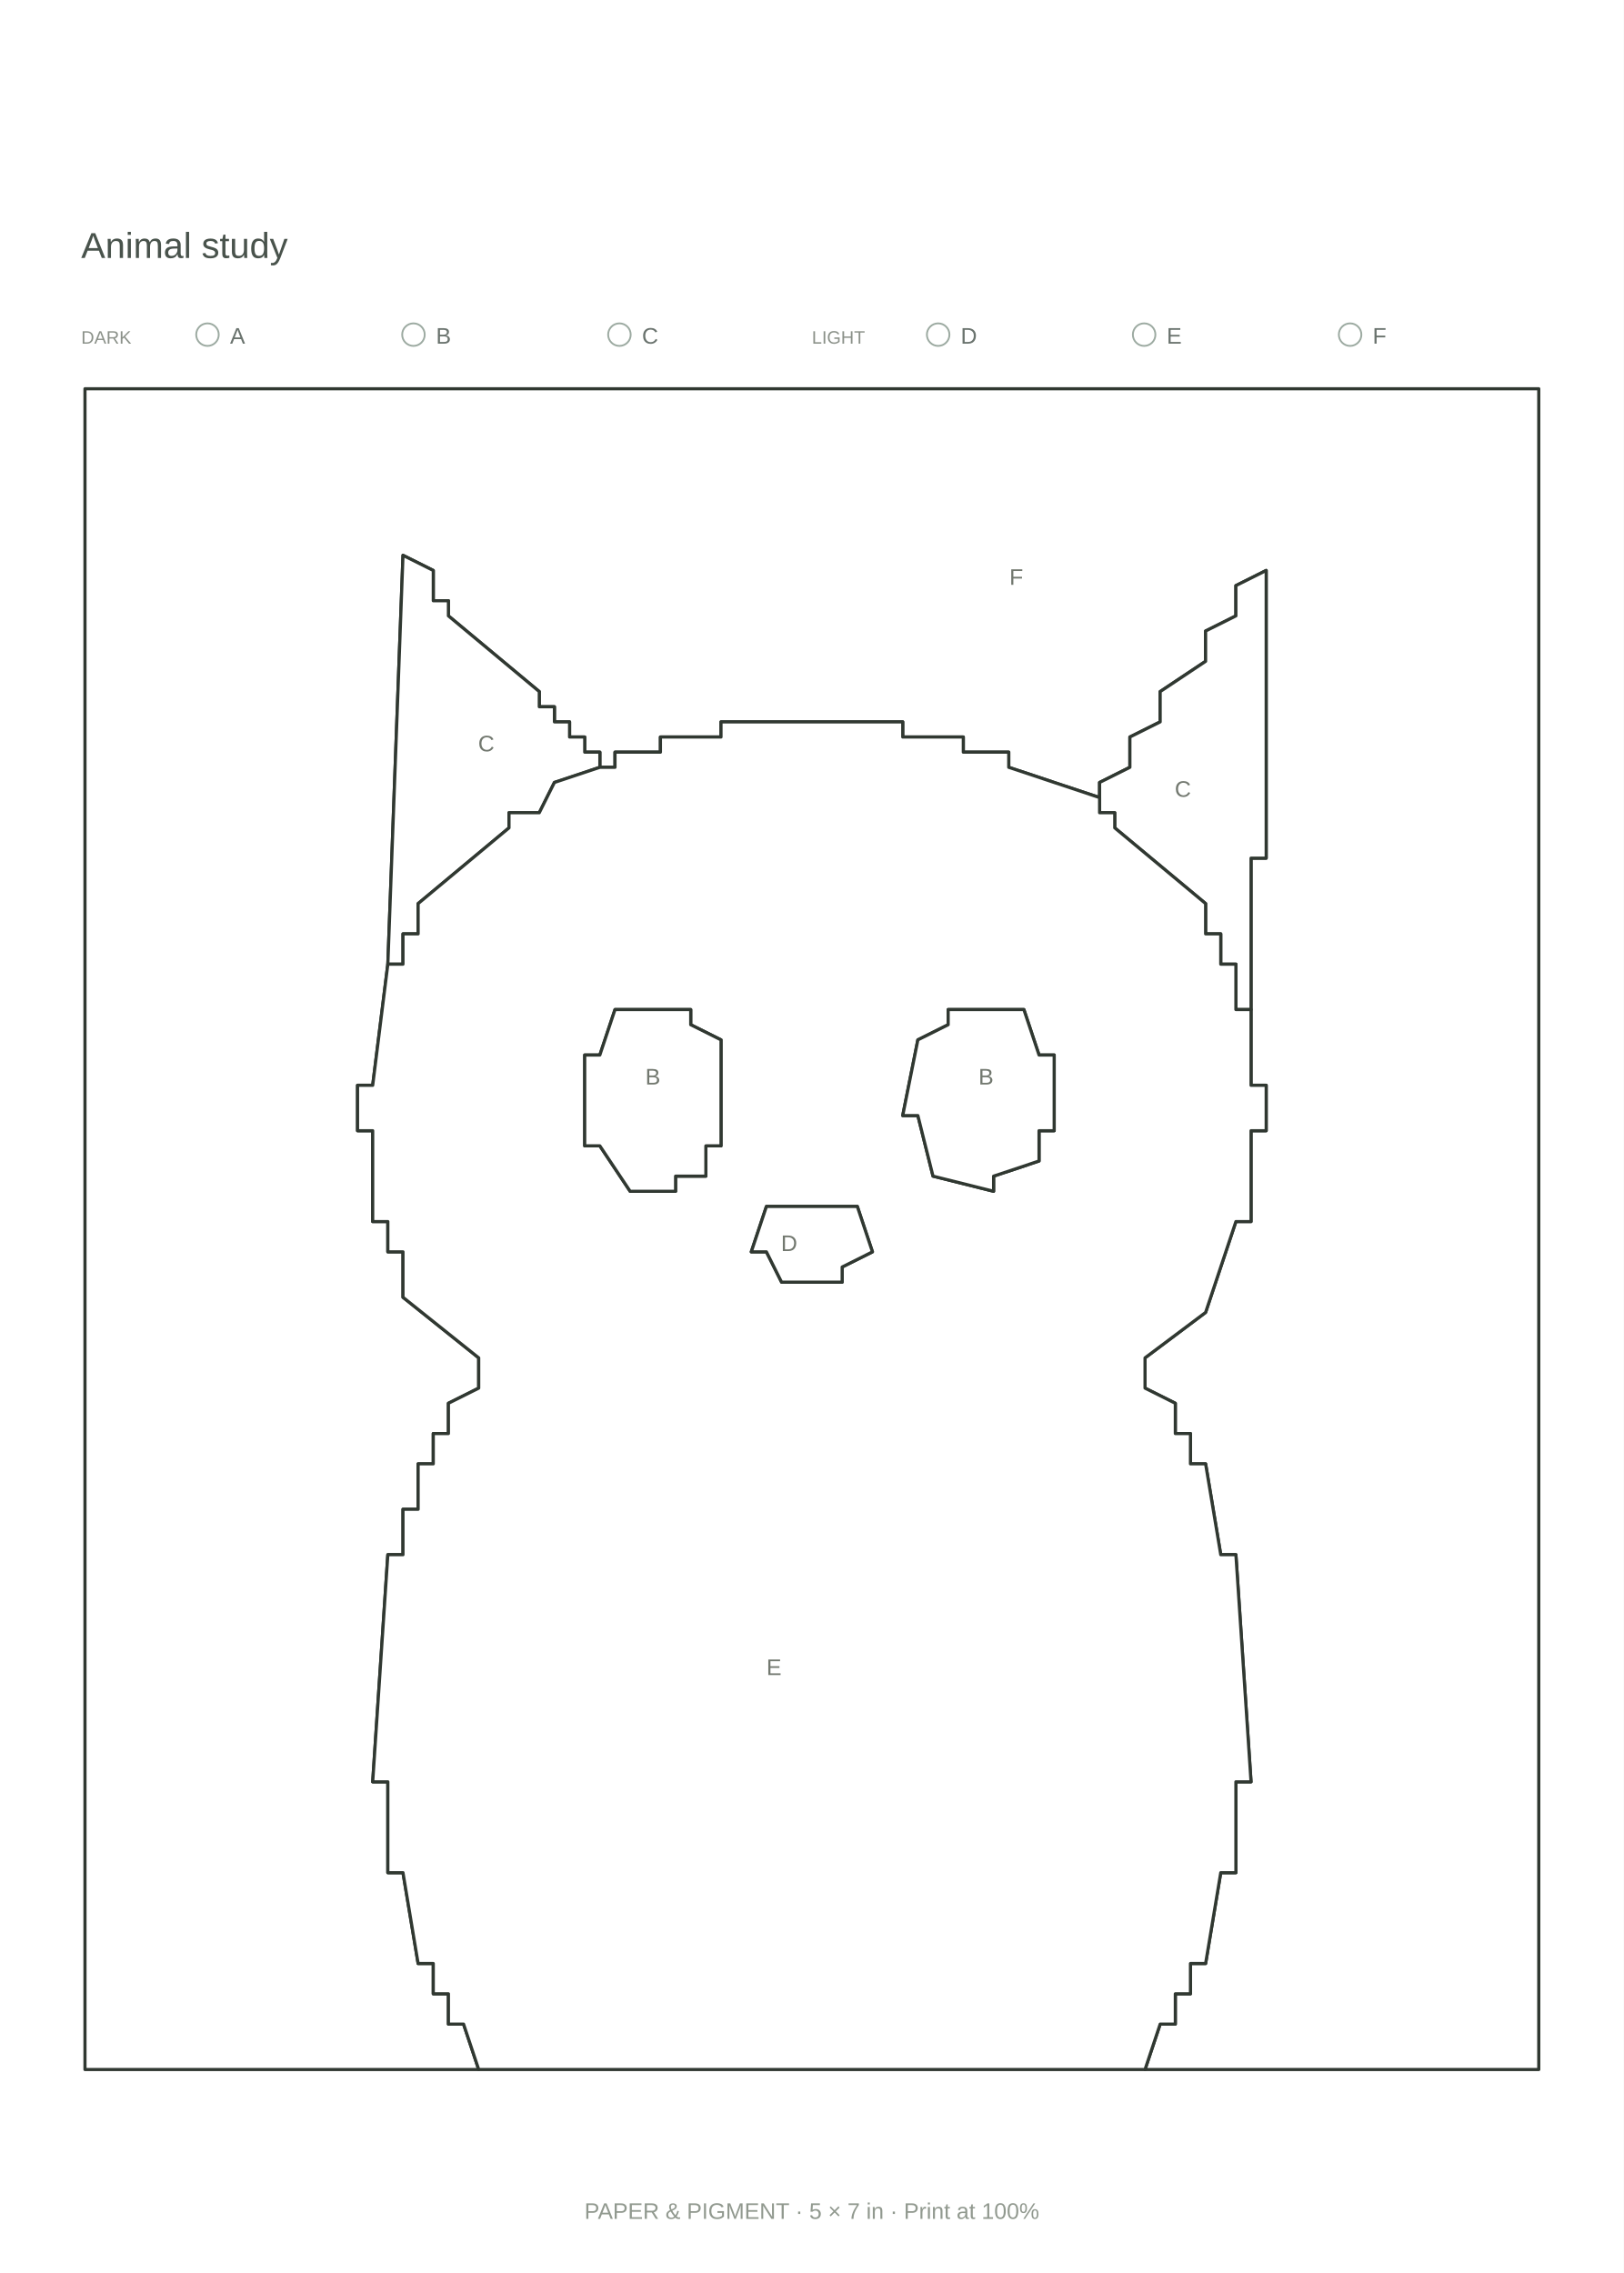
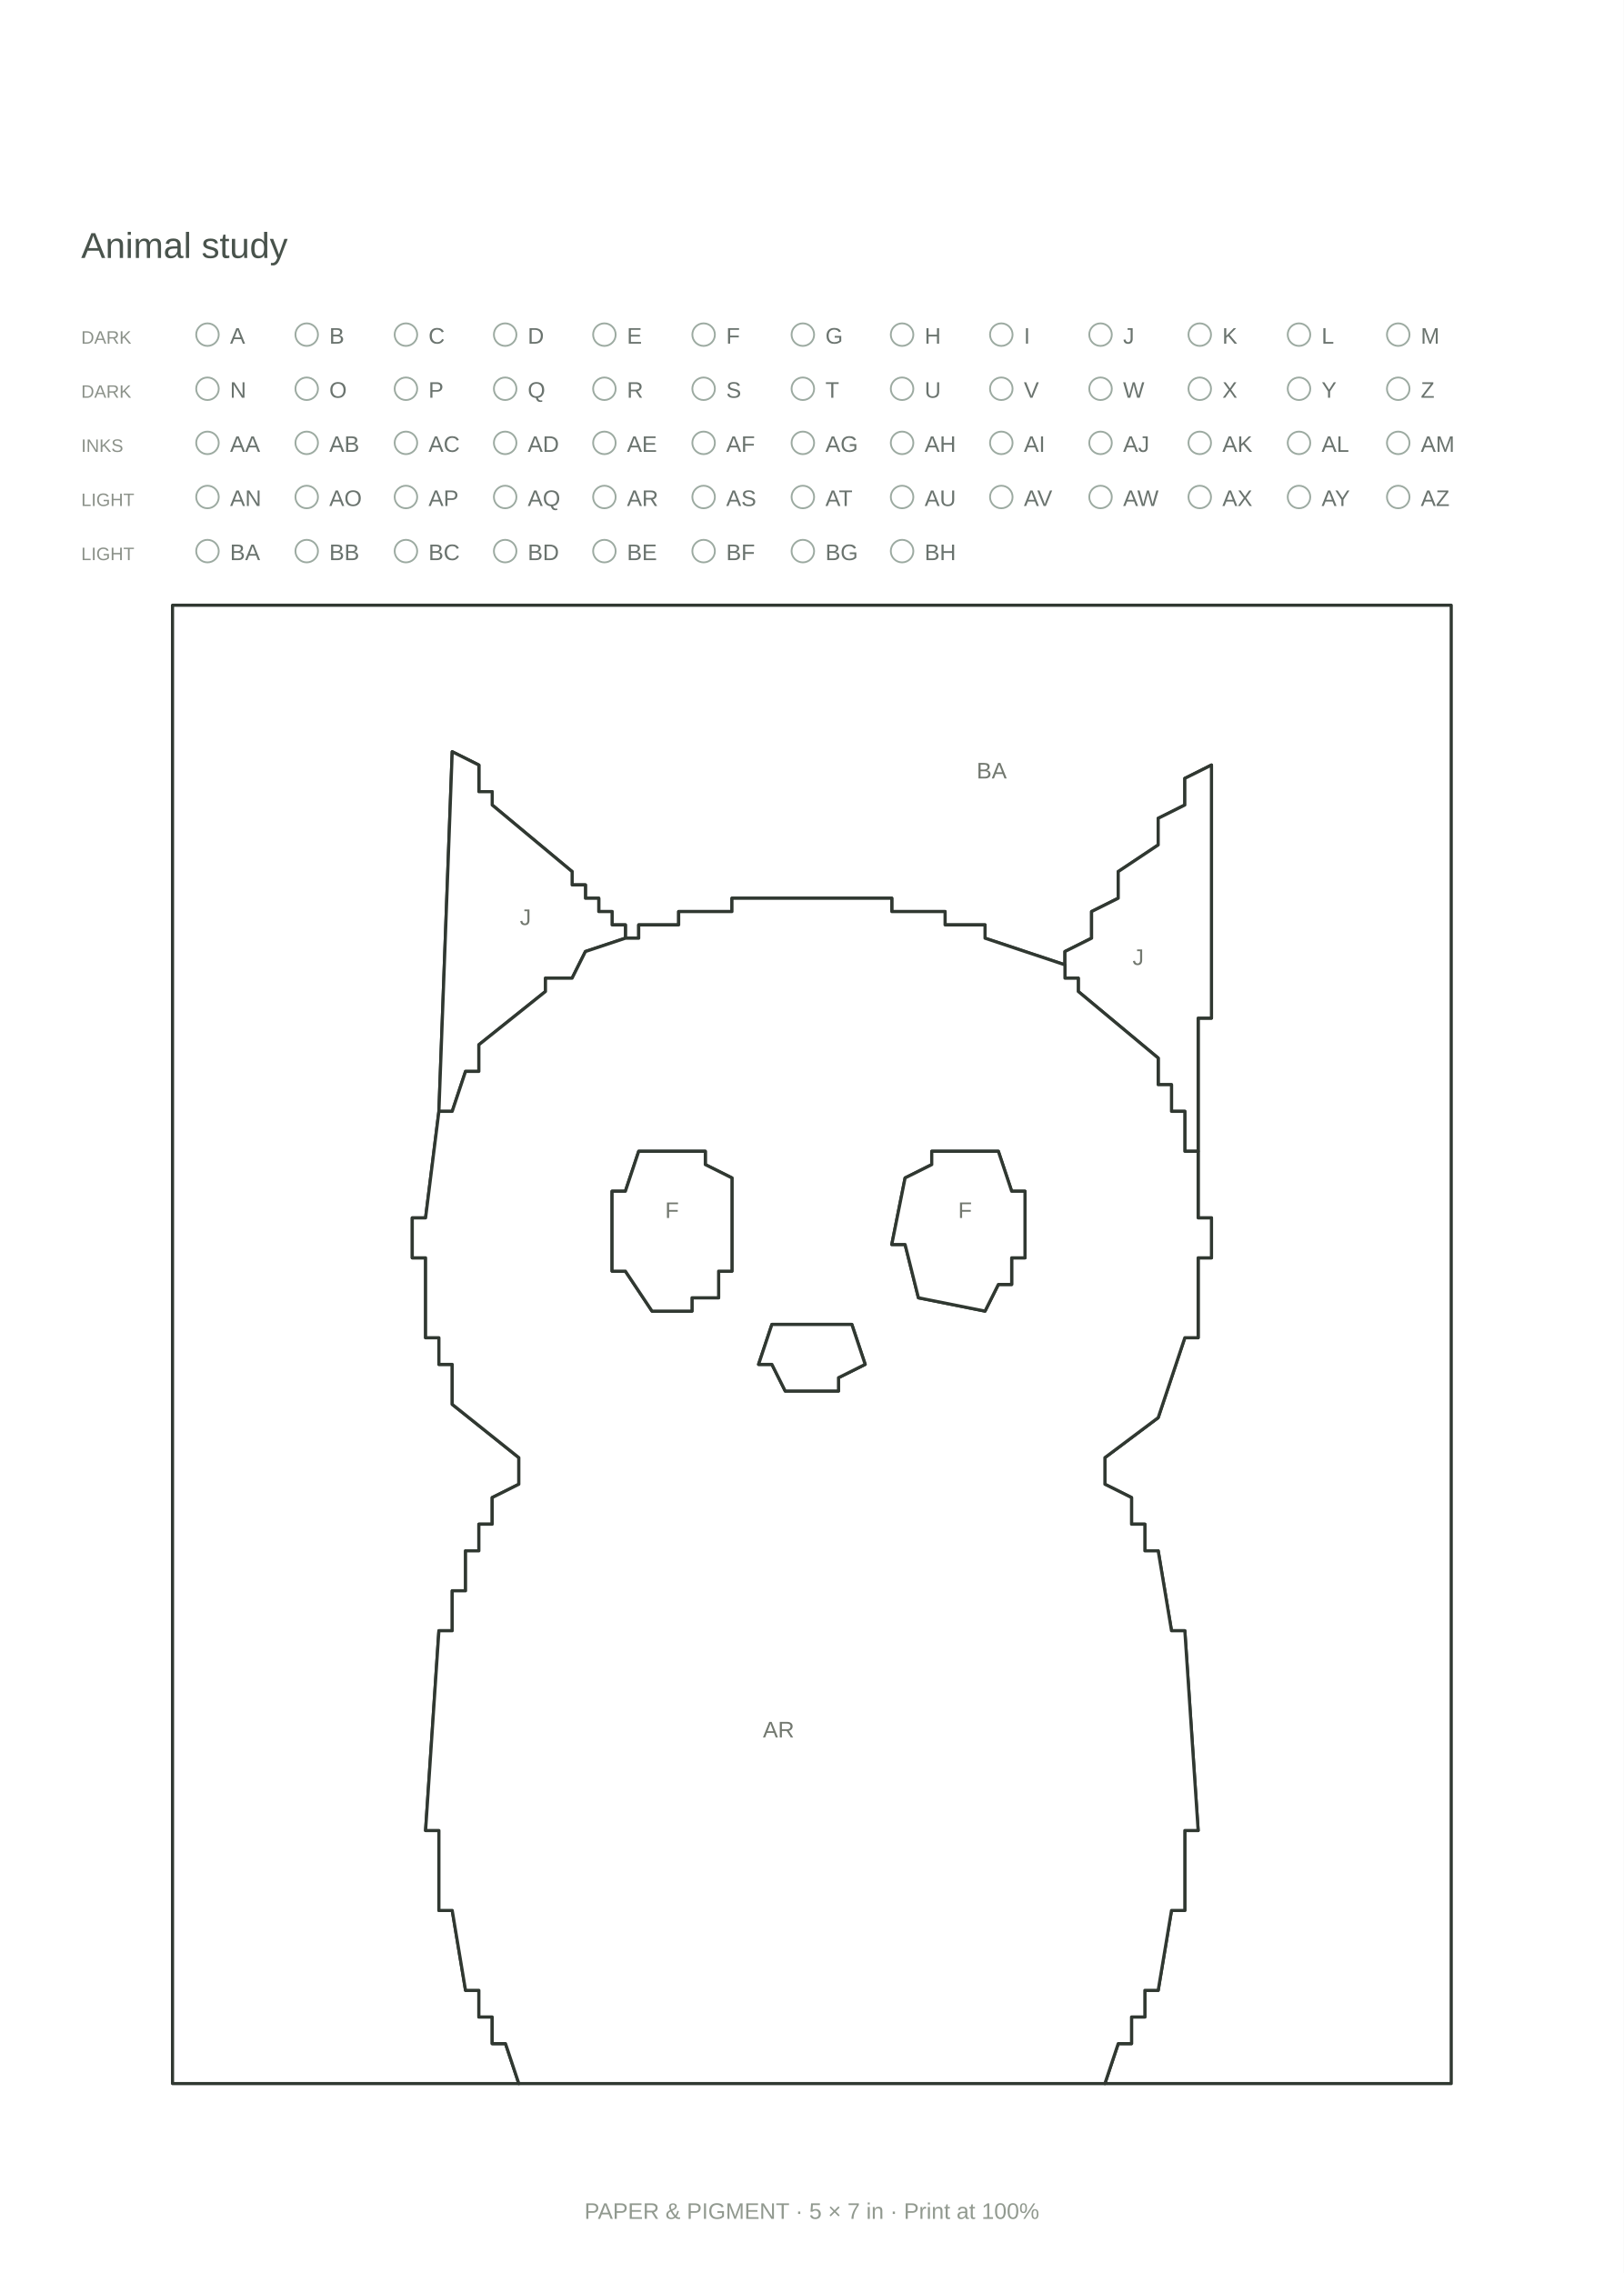
<svg xmlns="http://www.w3.org/2000/svg" width="5in" height="7in" viewBox="0 0 360 504" font-family="Arial, sans-serif">
  <rect width="360" height="504" fill="white" />
  <text x="18" y="57.2" font-size="8" fill="#49534c">Animal study</text>
  <text x="18" y="76.2" font-size="4" fill="#8b9189">DARK</text>
  <circle cx="46" cy="74.2" r="2.5" fill="white" stroke="#9caaa1" stroke-width=".4" />
  <text x="51" y="76.2" font-size="5" fill="#6a736e">A</text>
-   <circle cx="91.667" cy="74.2" r="2.5" fill="white" stroke="#9caaa1" stroke-width=".4" />
-   <text x="96.667" y="76.2" font-size="5" fill="#6a736e">B</text>
-   <circle cx="137.333" cy="74.2" r="2.5" fill="white" stroke="#9caaa1" stroke-width=".4" />
-   <text x="142.333" y="76.2" font-size="5" fill="#6a736e">C</text>
-   <text x="180" y="76.2" font-size="4" fill="#8b9189">LIGHT</text>
-   <circle cx="208" cy="74.2" r="2.5" fill="white" stroke="#9caaa1" stroke-width=".4" />
-   <text x="213" y="76.2" font-size="5" fill="#6a736e">D</text>
-   <circle cx="253.667" cy="74.2" r="2.5" fill="white" stroke="#9caaa1" stroke-width=".4" />
-   <text x="258.667" y="76.2" font-size="5" fill="#6a736e">E</text>
-   <circle cx="299.333" cy="74.2" r="2.5" fill="white" stroke="#9caaa1" stroke-width=".4" />
-   <text x="304.333" y="76.2" font-size="5" fill="#6a736e">F</text>
+   <circle cx="68" cy="74.2" r="2.5" fill="white" stroke="#9caaa1" stroke-width=".4" />
+   <text x="73" y="76.2" font-size="5" fill="#6a736e">B</text>
+   <circle cx="90" cy="74.2" r="2.5" fill="white" stroke="#9caaa1" stroke-width=".4" />
+   <text x="95" y="76.2" font-size="5" fill="#6a736e">C</text>
+   <circle cx="112" cy="74.2" r="2.5" fill="white" stroke="#9caaa1" stroke-width=".4" />
+   <text x="117" y="76.2" font-size="5" fill="#6a736e">D</text>
+   <circle cx="134" cy="74.2" r="2.5" fill="white" stroke="#9caaa1" stroke-width=".4" />
+   <text x="139" y="76.2" font-size="5" fill="#6a736e">E</text>
+   <circle cx="156" cy="74.2" r="2.5" fill="white" stroke="#9caaa1" stroke-width=".4" />
+   <text x="161" y="76.2" font-size="5" fill="#6a736e">F</text>
+   <circle cx="178" cy="74.2" r="2.5" fill="white" stroke="#9caaa1" stroke-width=".4" />
+   <text x="183" y="76.2" font-size="5" fill="#6a736e">G</text>
+   <circle cx="200" cy="74.2" r="2.5" fill="white" stroke="#9caaa1" stroke-width=".4" />
+   <text x="205" y="76.2" font-size="5" fill="#6a736e">H</text>
+   <circle cx="222" cy="74.2" r="2.5" fill="white" stroke="#9caaa1" stroke-width=".4" />
+   <text x="227" y="76.2" font-size="5" fill="#6a736e">I</text>
+   <circle cx="244" cy="74.2" r="2.5" fill="white" stroke="#9caaa1" stroke-width=".4" />
+   <text x="249" y="76.2" font-size="5" fill="#6a736e">J</text>
+   <circle cx="266" cy="74.2" r="2.5" fill="white" stroke="#9caaa1" stroke-width=".4" />
+   <text x="271" y="76.2" font-size="5" fill="#6a736e">K</text>
+   <circle cx="288" cy="74.2" r="2.5" fill="white" stroke="#9caaa1" stroke-width=".4" />
+   <text x="293" y="76.2" font-size="5" fill="#6a736e">L</text>
+   <circle cx="310" cy="74.2" r="2.5" fill="white" stroke="#9caaa1" stroke-width=".4" />
+   <text x="315" y="76.2" font-size="5" fill="#6a736e">M</text>
+   <text x="18" y="88.2" font-size="4" fill="#8b9189">DARK</text>
+   <circle cx="46" cy="86.2" r="2.5" fill="white" stroke="#9caaa1" stroke-width=".4" />
+   <text x="51" y="88.2" font-size="5" fill="#6a736e">N</text>
+   <circle cx="68" cy="86.2" r="2.5" fill="white" stroke="#9caaa1" stroke-width=".4" />
+   <text x="73" y="88.2" font-size="5" fill="#6a736e">O</text>
+   <circle cx="90" cy="86.2" r="2.5" fill="white" stroke="#9caaa1" stroke-width=".4" />
+   <text x="95" y="88.2" font-size="5" fill="#6a736e">P</text>
+   <circle cx="112" cy="86.2" r="2.5" fill="white" stroke="#9caaa1" stroke-width=".4" />
+   <text x="117" y="88.2" font-size="5" fill="#6a736e">Q</text>
+   <circle cx="134" cy="86.2" r="2.5" fill="white" stroke="#9caaa1" stroke-width=".4" />
+   <text x="139" y="88.2" font-size="5" fill="#6a736e">R</text>
+   <circle cx="156" cy="86.2" r="2.5" fill="white" stroke="#9caaa1" stroke-width=".4" />
+   <text x="161" y="88.2" font-size="5" fill="#6a736e">S</text>
+   <circle cx="178" cy="86.2" r="2.5" fill="white" stroke="#9caaa1" stroke-width=".4" />
+   <text x="183" y="88.2" font-size="5" fill="#6a736e">T</text>
+   <circle cx="200" cy="86.2" r="2.5" fill="white" stroke="#9caaa1" stroke-width=".4" />
+   <text x="205" y="88.2" font-size="5" fill="#6a736e">U</text>
+   <circle cx="222" cy="86.2" r="2.5" fill="white" stroke="#9caaa1" stroke-width=".4" />
+   <text x="227" y="88.2" font-size="5" fill="#6a736e">V</text>
+   <circle cx="244" cy="86.2" r="2.5" fill="white" stroke="#9caaa1" stroke-width=".4" />
+   <text x="249" y="88.2" font-size="5" fill="#6a736e">W</text>
+   <circle cx="266" cy="86.2" r="2.5" fill="white" stroke="#9caaa1" stroke-width=".4" />
+   <text x="271" y="88.2" font-size="5" fill="#6a736e">X</text>
+   <circle cx="288" cy="86.2" r="2.5" fill="white" stroke="#9caaa1" stroke-width=".4" />
+   <text x="293" y="88.2" font-size="5" fill="#6a736e">Y</text>
+   <circle cx="310" cy="86.2" r="2.5" fill="white" stroke="#9caaa1" stroke-width=".4" />
+   <text x="315" y="88.2" font-size="5" fill="#6a736e">Z</text>
+   <text x="18" y="100.2" font-size="4" fill="#8b9189">INKS</text>
+   <circle cx="46" cy="98.2" r="2.5" fill="white" stroke="#9caaa1" stroke-width=".4" />
+   <text x="51" y="100.2" font-size="5" fill="#6a736e">AA</text>
+   <circle cx="68" cy="98.2" r="2.5" fill="white" stroke="#9caaa1" stroke-width=".4" />
+   <text x="73" y="100.2" font-size="5" fill="#6a736e">AB</text>
+   <circle cx="90" cy="98.2" r="2.5" fill="white" stroke="#9caaa1" stroke-width=".4" />
+   <text x="95" y="100.2" font-size="5" fill="#6a736e">AC</text>
+   <circle cx="112" cy="98.2" r="2.5" fill="white" stroke="#9caaa1" stroke-width=".4" />
+   <text x="117" y="100.2" font-size="5" fill="#6a736e">AD</text>
+   <circle cx="134" cy="98.2" r="2.5" fill="white" stroke="#9caaa1" stroke-width=".4" />
+   <text x="139" y="100.2" font-size="5" fill="#6a736e">AE</text>
+   <circle cx="156" cy="98.2" r="2.5" fill="white" stroke="#9caaa1" stroke-width=".4" />
+   <text x="161" y="100.2" font-size="5" fill="#6a736e">AF</text>
+   <circle cx="178" cy="98.2" r="2.5" fill="white" stroke="#9caaa1" stroke-width=".4" />
+   <text x="183" y="100.2" font-size="5" fill="#6a736e">AG</text>
+   <circle cx="200" cy="98.2" r="2.5" fill="white" stroke="#9caaa1" stroke-width=".4" />
+   <text x="205" y="100.2" font-size="5" fill="#6a736e">AH</text>
+   <circle cx="222" cy="98.2" r="2.5" fill="white" stroke="#9caaa1" stroke-width=".4" />
+   <text x="227" y="100.2" font-size="5" fill="#6a736e">AI</text>
+   <circle cx="244" cy="98.2" r="2.5" fill="white" stroke="#9caaa1" stroke-width=".4" />
+   <text x="249" y="100.2" font-size="5" fill="#6a736e">AJ</text>
+   <circle cx="266" cy="98.2" r="2.5" fill="white" stroke="#9caaa1" stroke-width=".4" />
+   <text x="271" y="100.2" font-size="5" fill="#6a736e">AK</text>
+   <circle cx="288" cy="98.2" r="2.5" fill="white" stroke="#9caaa1" stroke-width=".4" />
+   <text x="293" y="100.2" font-size="5" fill="#6a736e">AL</text>
+   <circle cx="310" cy="98.2" r="2.5" fill="white" stroke="#9caaa1" stroke-width=".4" />
+   <text x="315" y="100.2" font-size="5" fill="#6a736e">AM</text>
+   <text x="18" y="112.2" font-size="4" fill="#8b9189">LIGHT</text>
+   <circle cx="46" cy="110.2" r="2.5" fill="white" stroke="#9caaa1" stroke-width=".4" />
+   <text x="51" y="112.2" font-size="5" fill="#6a736e">AN</text>
+   <circle cx="68" cy="110.2" r="2.5" fill="white" stroke="#9caaa1" stroke-width=".4" />
+   <text x="73" y="112.2" font-size="5" fill="#6a736e">AO</text>
+   <circle cx="90" cy="110.2" r="2.5" fill="white" stroke="#9caaa1" stroke-width=".4" />
+   <text x="95" y="112.2" font-size="5" fill="#6a736e">AP</text>
+   <circle cx="112" cy="110.2" r="2.5" fill="white" stroke="#9caaa1" stroke-width=".4" />
+   <text x="117" y="112.2" font-size="5" fill="#6a736e">AQ</text>
+   <circle cx="134" cy="110.2" r="2.5" fill="white" stroke="#9caaa1" stroke-width=".4" />
+   <text x="139" y="112.2" font-size="5" fill="#6a736e">AR</text>
+   <circle cx="156" cy="110.2" r="2.5" fill="white" stroke="#9caaa1" stroke-width=".4" />
+   <text x="161" y="112.2" font-size="5" fill="#6a736e">AS</text>
+   <circle cx="178" cy="110.2" r="2.5" fill="white" stroke="#9caaa1" stroke-width=".4" />
+   <text x="183" y="112.2" font-size="5" fill="#6a736e">AT</text>
+   <circle cx="200" cy="110.2" r="2.5" fill="white" stroke="#9caaa1" stroke-width=".4" />
+   <text x="205" y="112.2" font-size="5" fill="#6a736e">AU</text>
+   <circle cx="222" cy="110.2" r="2.5" fill="white" stroke="#9caaa1" stroke-width=".4" />
+   <text x="227" y="112.2" font-size="5" fill="#6a736e">AV</text>
+   <circle cx="244" cy="110.2" r="2.5" fill="white" stroke="#9caaa1" stroke-width=".4" />
+   <text x="249" y="112.2" font-size="5" fill="#6a736e">AW</text>
+   <circle cx="266" cy="110.2" r="2.5" fill="white" stroke="#9caaa1" stroke-width=".4" />
+   <text x="271" y="112.2" font-size="5" fill="#6a736e">AX</text>
+   <circle cx="288" cy="110.2" r="2.5" fill="white" stroke="#9caaa1" stroke-width=".4" />
+   <text x="293" y="112.2" font-size="5" fill="#6a736e">AY</text>
+   <circle cx="310" cy="110.2" r="2.5" fill="white" stroke="#9caaa1" stroke-width=".4" />
+   <text x="315" y="112.2" font-size="5" fill="#6a736e">AZ</text>
+   <text x="18" y="124.2" font-size="4" fill="#8b9189">LIGHT</text>
+   <circle cx="46" cy="122.2" r="2.5" fill="white" stroke="#9caaa1" stroke-width=".4" />
+   <text x="51" y="124.2" font-size="5" fill="#6a736e">BA</text>
+   <circle cx="68" cy="122.2" r="2.5" fill="white" stroke="#9caaa1" stroke-width=".4" />
+   <text x="73" y="124.2" font-size="5" fill="#6a736e">BB</text>
+   <circle cx="90" cy="122.2" r="2.5" fill="white" stroke="#9caaa1" stroke-width=".4" />
+   <text x="95" y="124.2" font-size="5" fill="#6a736e">BC</text>
+   <circle cx="112" cy="122.2" r="2.5" fill="white" stroke="#9caaa1" stroke-width=".4" />
+   <text x="117" y="124.2" font-size="5" fill="#6a736e">BD</text>
+   <circle cx="134" cy="122.2" r="2.5" fill="white" stroke="#9caaa1" stroke-width=".4" />
+   <text x="139" y="124.2" font-size="5" fill="#6a736e">BE</text>
+   <circle cx="156" cy="122.2" r="2.5" fill="white" stroke="#9caaa1" stroke-width=".4" />
+   <text x="161" y="124.2" font-size="5" fill="#6a736e">BF</text>
+   <circle cx="178" cy="122.2" r="2.5" fill="white" stroke="#9caaa1" stroke-width=".4" />
+   <text x="183" y="124.2" font-size="5" fill="#6a736e">BG</text>
+   <circle cx="200" cy="122.2" r="2.5" fill="white" stroke="#9caaa1" stroke-width=".4" />
+   <text x="205" y="124.2" font-size="5" fill="#6a736e">BH</text>
  <g data-region="0">
-     <path d="M0 0L96 0L96 111L70 111L71 108L72 108L72 106L73 106L73 104L74 104L75 98L76 98L76 92L77 92L76 77L75 77L74 71L73 71L73 69L72 69L72 67L70 66L70 64L74 61L76 55L77 55L77 49L78 49L78 46L77 46L77 41L77 31L78 31L78 12L76 13L76 15L74 16L74 18L71 20L71 22L69 23L69 25L67 26L67 27L61 25L61 24L58 24L58 23L54 23L54 22L42 22L42 23L38 23L38 24L35 24L35 25L34 25L34 24L33 24L33 23L32 23L32 22L31 22L31 21L30 21L30 20L24 15L24 14L23 14L23 12L21 11L20 38L19 46L18 46L18 49L19 49L19 55L20 55L20 57L21 57L21 60L26 64L26 66L24 67L24 69L23 69L23 71L22 71L22 74L21 74L21 77L20 77L19 92L20 92L20 98L21 98L22 104L23 104L23 106L24 106L24 108L25 108L26 111L0 111Z" transform="translate(18.83938,86.2) scale(3.357513)" fill="white" fill-rule="evenodd" stroke="#303831" stroke-width="0.208" stroke-linejoin="round" />
-     <text x="225.326" y="129.669" text-anchor="middle" font-size="5" fill="#72786f">F</text>
+     <path d="M0 0L96 0L96 111L70 111L71 108L72 108L72 106L73 106L73 104L74 104L75 98L76 98L76 92L77 92L76 77L75 77L74 71L73 71L73 69L72 69L72 67L70 66L70 64L74 61L76 55L77 55L77 49L78 49L78 46L77 46L77 41L77 31L78 31L78 12L76 13L76 15L74 16L74 18L71 20L71 22L69 23L69 25L67 26L67 27L61 25L61 24L58 24L58 23L54 23L54 22L42 22L42 23L38 23L38 24L35 24L35 25L34 25L34 24L33 24L33 23L32 23L32 22L31 22L31 21L30 21L30 20L24 15L24 14L23 14L23 12L21 11L20 38L19 46L18 46L18 49L19 49L19 55L20 55L20 57L21 57L21 60L26 64L26 66L24 67L24 69L23 69L23 71L22 71L22 74L21 74L21 77L20 77L19 92L20 92L20 98L21 98L22 104L23 104L23 106L24 106L24 108L25 108L26 111L0 111Z" transform="translate(38.24865,134.2) scale(2.953153)" fill="white" fill-rule="evenodd" stroke="#303831" stroke-width="0.237" stroke-linejoin="round" />
+     <text x="219.868" y="172.614" text-anchor="middle" font-size="5" fill="#72786f">BA</text>
  </g>
  <g data-region="1">
-     <path d="M34 25L31 26L30 28L28 28L28 29L22 34L22 36L21 36L21 38L20 38L21 11L23 12L23 14L24 14L24 15L30 20L30 21L31 21L31 22L32 22L32 23L33 23L33 24L34 24Z" transform="translate(18.83938,86.2) scale(3.357513)" fill="white" fill-rule="evenodd" stroke="#303831" stroke-width="0.208" stroke-linejoin="round" />
-     <text x="107.813" y="166.602" text-anchor="middle" font-size="5" fill="#72786f">C</text>
+     <path d="M34 25L31 26L30 28L28 28L28 29L23 33L23 35L22 35L21 38L20 38L21 11L23 12L23 14L24 14L24 15L30 20L30 21L31 21L31 22L32 22L32 23L33 23L33 24L34 24Z" transform="translate(38.24865,134.2) scale(2.953153)" fill="white" fill-rule="evenodd" stroke="#303831" stroke-width="0.237" stroke-linejoin="round" />
+     <text x="116.507" y="205.099" text-anchor="middle" font-size="5" fill="#72786f">J</text>
  </g>
  <g data-region="2">
-     <path d="M77 41L76 41L76 38L75 38L75 36L74 36L74 34L68 29L68 28L67 28L67 27L67 26L69 25L69 23L71 22L71 20L74 18L74 16L76 15L76 13L78 12L78 31L77 31Z" transform="translate(18.83938,86.2) scale(3.357513)" fill="white" fill-rule="evenodd" stroke="#303831" stroke-width="0.208" stroke-linejoin="round" />
-     <text x="262.259" y="176.674" text-anchor="middle" font-size="5" fill="#72786f">C</text>
+     <path d="M77 41L76 41L76 38L75 38L75 36L74 36L74 34L68 29L68 28L67 28L67 27L67 26L69 25L69 23L71 22L71 20L74 18L74 16L76 15L76 13L78 12L78 31L77 31Z" transform="translate(38.24865,134.2) scale(2.953153)" fill="white" fill-rule="evenodd" stroke="#303831" stroke-width="0.237" stroke-linejoin="round" />
+     <text x="252.352" y="213.959" text-anchor="middle" font-size="5" fill="#72786f">J</text>
  </g>
  <g data-region="3">
-     <path d="M67 27L67 28L68 28L68 29L74 34L74 36L75 36L75 38L76 38L76 41L77 41L77 46L78 46L78 49L77 49L77 55L76 55L74 61L70 64L70 66L72 67L72 69L73 69L73 71L74 71L75 77L76 77L77 92L76 92L76 98L75 98L74 104L73 104L73 106L72 106L72 108L71 108L70 111L26 111L25 108L24 108L24 106L23 106L23 104L22 104L21 98L20 98L20 92L19 92L20 77L21 77L21 74L22 74L22 71L23 71L23 69L24 69L24 67L26 66L26 64L21 60L21 57L20 57L20 55L19 55L19 49L18 49L18 46L19 46L20 38L21 38L21 36L22 36L22 34L28 29L28 28L30 28L31 26L34 25L35 25L35 24L38 24L38 23L42 23L42 22L54 22L54 23L58 23L58 24L61 24L61 25Z M35 41L34 44L33 44L33 50L34 50L36 53L39 53L39 52L41 52L41 50L42 50L42 43L40 42L40 41Z M57 41L57 42L55 43L54 48L55 48L56 52L60 53L60 52L63 51L63 49L64 49L64 44L63 44L62 41Z M45 54L44 57L45 57L46 59L50 59L50 58L52 57L51 54Z" transform="translate(18.83938,86.2) scale(3.357513)" fill="white" fill-rule="evenodd" stroke="#303831" stroke-width="0.208" stroke-linejoin="round" />
-     <text x="171.606" y="371.41" text-anchor="middle" font-size="5" fill="#72786f">E</text>
+     <path d="M67 27L67 28L68 28L68 29L74 34L74 36L75 36L75 38L76 38L76 41L77 41L77 46L78 46L78 49L77 49L77 55L76 55L74 61L70 64L70 66L72 67L72 69L73 69L73 71L74 71L75 77L76 77L77 92L76 92L76 98L75 98L74 104L73 104L73 106L72 106L72 108L71 108L70 111L26 111L25 108L24 108L24 106L23 106L23 104L22 104L21 98L20 98L20 92L19 92L20 77L21 77L21 74L22 74L22 71L23 71L23 69L24 69L24 67L26 66L26 64L21 60L21 57L20 57L20 55L19 55L19 49L18 49L18 46L19 46L20 38L21 38L22 35L23 35L23 33L28 29L28 28L30 28L31 26L34 25L35 25L35 24L38 24L38 23L42 23L42 22L54 22L54 23L58 23L58 24L61 24L61 25Z M35 41L34 44L33 44L33 50L34 50L36 53L39 53L39 52L41 52L41 50L42 50L42 43L40 42L40 41Z M57 41L57 42L55 43L54 48L55 48L56 52L61 53L62 51L63 51L63 49L64 49L64 44L63 44L62 41Z M45 54L44 57L45 57L46 59L50 59L50 58L52 57L51 54Z" transform="translate(38.24865,134.2) scale(2.953153)" fill="white" fill-rule="evenodd" stroke="#303831" stroke-width="0.237" stroke-linejoin="round" />
+     <text x="172.617" y="385.241" text-anchor="middle" font-size="5" fill="#72786f">AR</text>
  </g>
  <g data-region="4">
-     <path d="M35 41L40 41L40 42L42 43L42 50L41 50L41 52L39 52L39 53L36 53L34 50L33 50L33 44L34 44Z" transform="translate(18.83938,86.2) scale(3.357513)" fill="white" fill-rule="evenodd" stroke="#303831" stroke-width="0.208" stroke-linejoin="round" />
-     <text x="144.746" y="240.467" text-anchor="middle" font-size="5" fill="#72786f">B</text>
+     <path d="M35 41L40 41L40 42L42 43L42 50L41 50L41 52L39 52L39 53L36 53L34 50L33 50L33 44L34 44Z" transform="translate(38.24865,134.2) scale(2.953153)" fill="white" fill-rule="evenodd" stroke="#303831" stroke-width="0.237" stroke-linejoin="round" />
+     <text x="148.992" y="270.068" text-anchor="middle" font-size="5" fill="#72786f">F</text>
  </g>
  <g data-region="5">
-     <path d="M57 41L62 41L63 44L64 44L64 49L63 49L63 51L60 52L60 53L56 52L55 48L54 48L55 43L57 42Z" transform="translate(18.83938,86.2) scale(3.357513)" fill="white" fill-rule="evenodd" stroke="#303831" stroke-width="0.208" stroke-linejoin="round" />
-     <text x="218.611" y="240.467" text-anchor="middle" font-size="5" fill="#72786f">B</text>
+     <path d="M57 41L62 41L63 44L64 44L64 49L63 49L63 51L62 51L61 53L56 52L55 48L54 48L55 43L57 42Z" transform="translate(38.24865,134.2) scale(2.953153)" fill="white" fill-rule="evenodd" stroke="#303831" stroke-width="0.237" stroke-linejoin="round" />
+     <text x="213.961" y="270.068" text-anchor="middle" font-size="5" fill="#72786f">F</text>
  </g>
  <g data-region="6">
-     <path d="M45 54L51 54L52 57L50 58L50 59L46 59L45 57L44 57Z" transform="translate(18.83938,86.2) scale(3.357513)" fill="white" fill-rule="evenodd" stroke="#303831" stroke-width="0.208" stroke-linejoin="round" />
-     <text x="174.964" y="277.399" text-anchor="middle" font-size="5" fill="#72786f">D</text>
+     <path d="M45 54L51 54L52 57L50 58L50 59L46 59L45 57L44 57Z" transform="translate(38.24865,134.2) scale(2.953153)" fill="white" fill-rule="evenodd" stroke="#303831" stroke-width="0.237" stroke-linejoin="round" />
  </g>
  <text x="180" y="492" text-anchor="middle" font-size="5" fill="#91998f">PAPER &amp; PIGMENT · 5 × 7 in · Print at 100%</text>
</svg>
